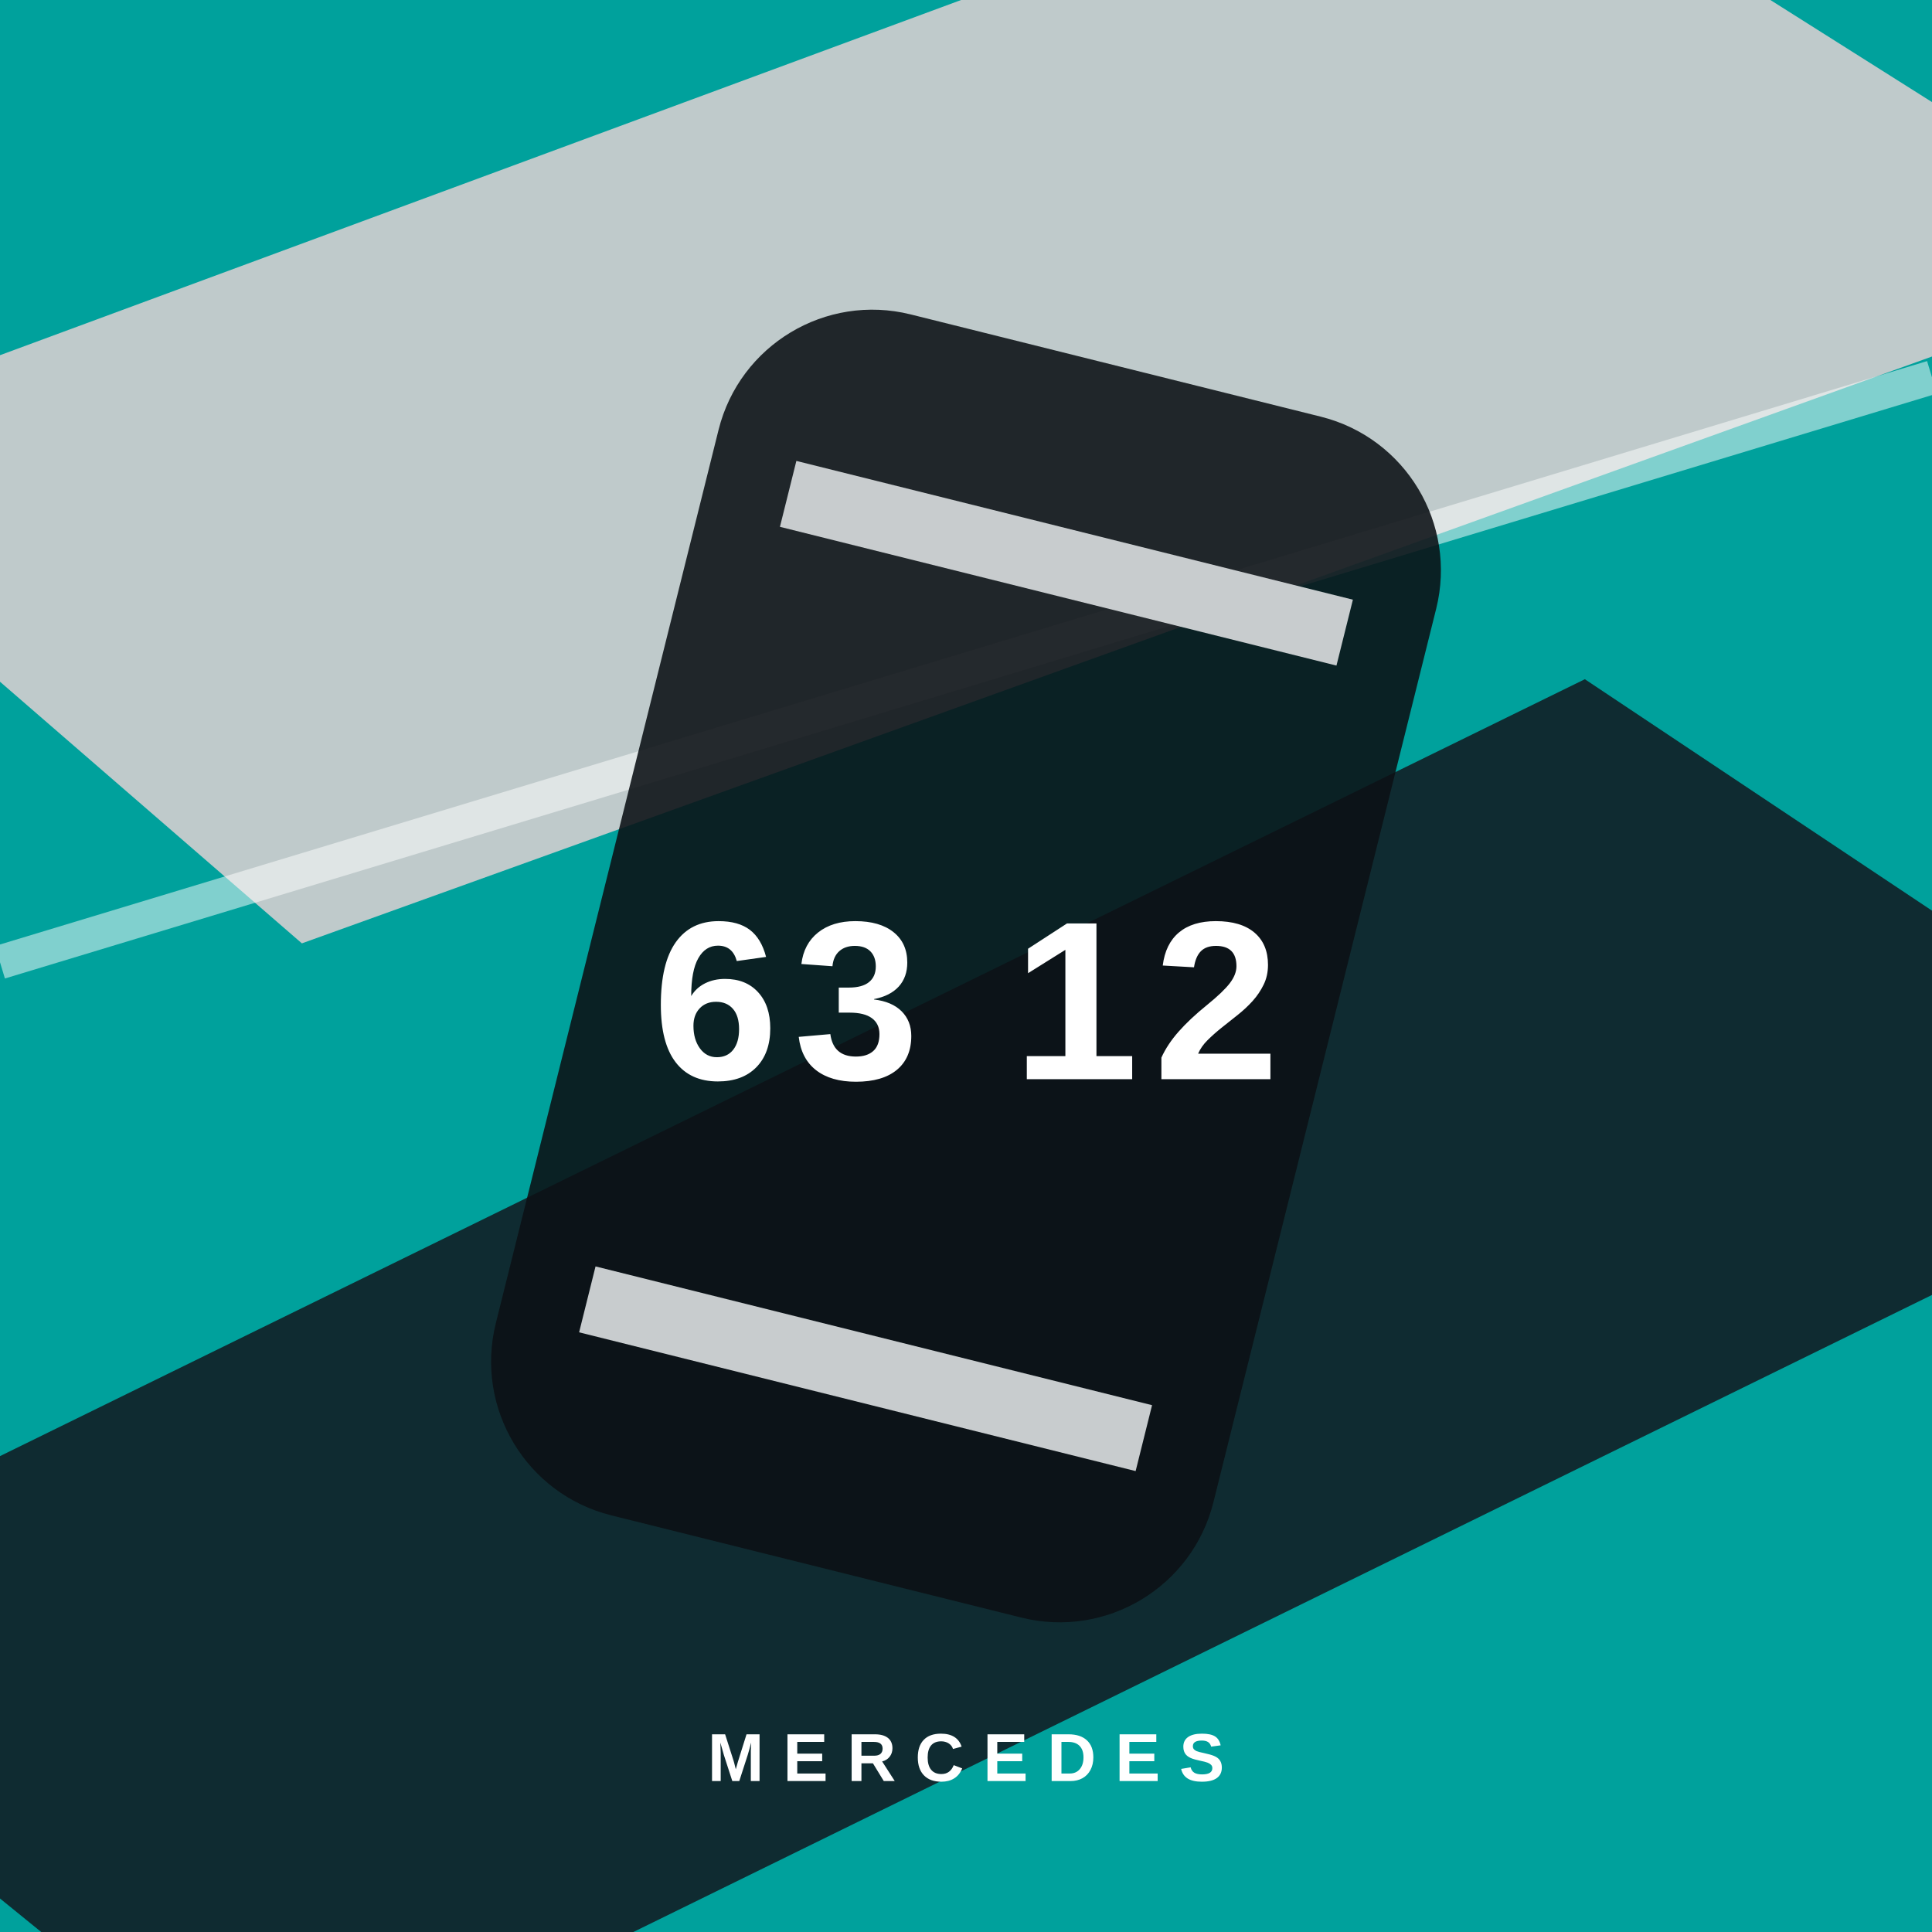
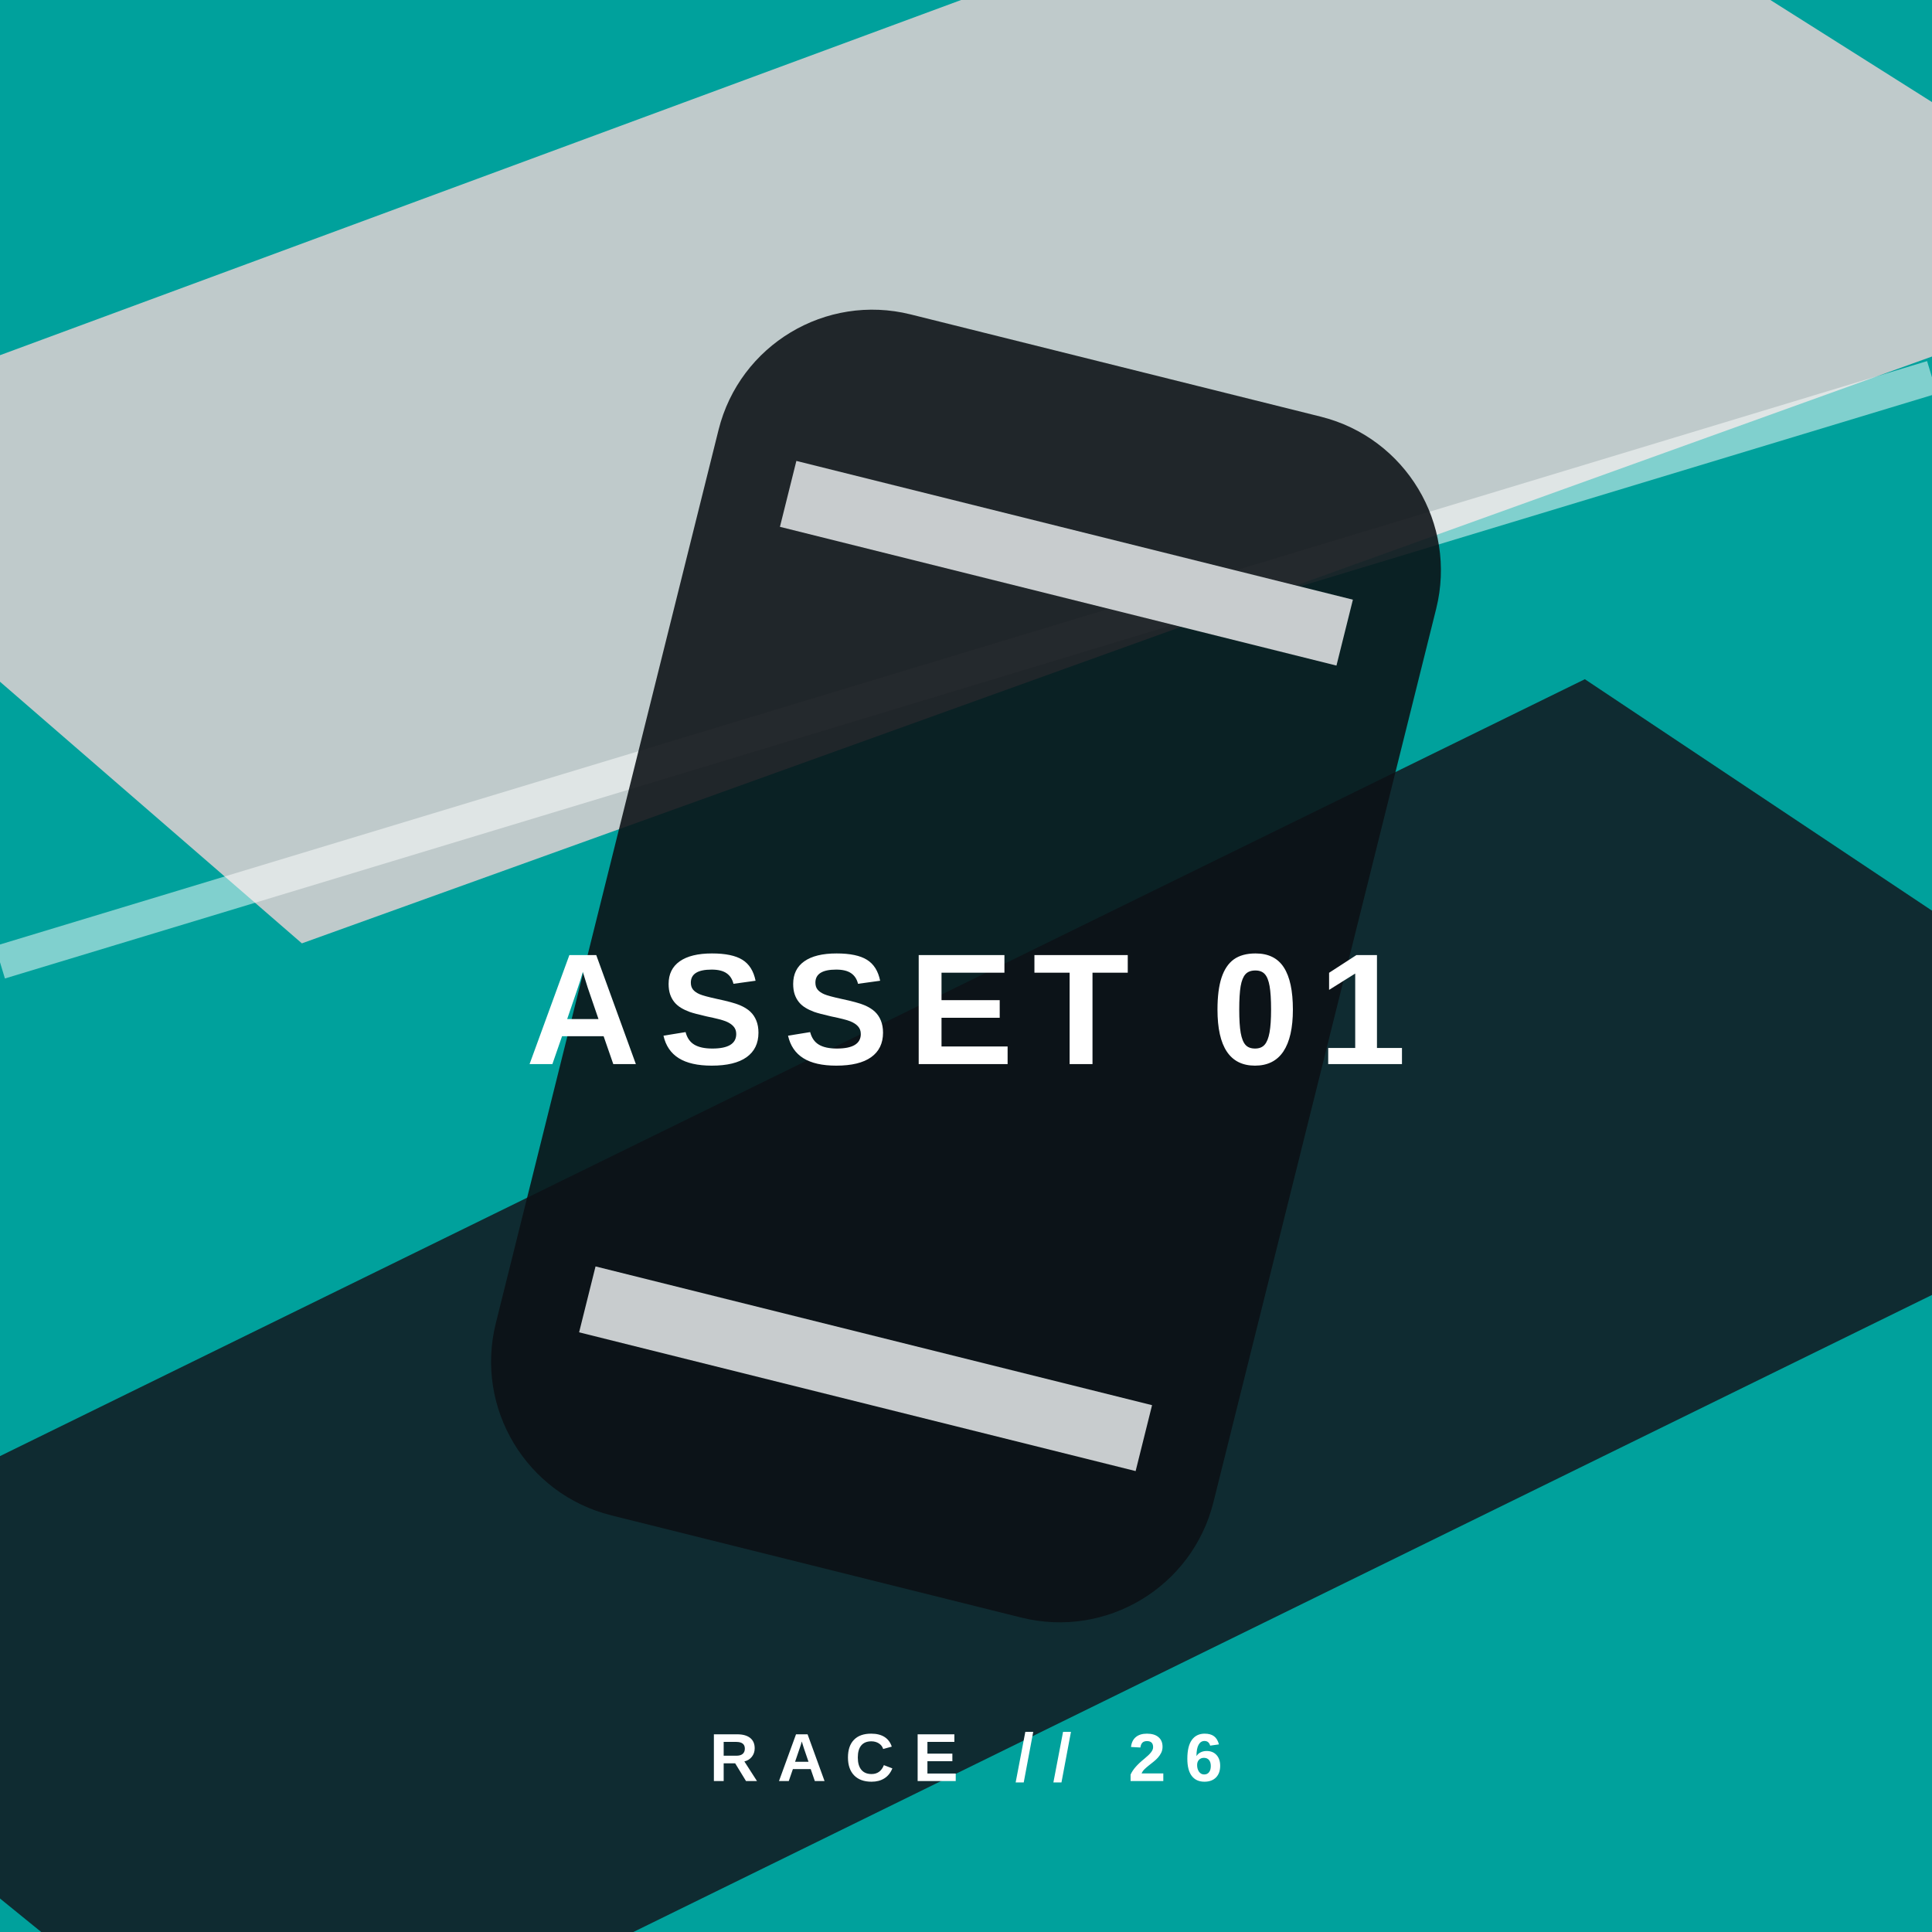
<svg xmlns="http://www.w3.org/2000/svg" width="512" height="512" viewBox="0 0 512 512">
  <rect width="512" height="512" fill="#00A19C" />
  <path d="M-70 120 L390 -50 L580 70 L80 250 Z" fill="#C8CCCE" opacity=".95" />
  <path d="M-90 430 L420 180 L600 300 L70 560 Z" fill="#111820" opacity=".86" />
  <path d="M0 255 L512 100" stroke="#fff" stroke-opacity=".5" stroke-width="9" />
  <g transform="rotate(14 256 256)">
    <rect x="158" y="92" width="196" height="328" rx="42" fill="#0b1014" opacity=".88" />
    <path d="M180 146 H332" stroke="#C8CCCE" stroke-width="18" />
    <path d="M180 366 H332" stroke="#C8CCCE" stroke-width="18" />
  </g>
-   <text x="256" y="286" text-anchor="middle" fill="#fff" font-family="Arial, sans-serif" font-size="60" font-weight="700" letter-spacing="4">63 12</text>
-   <text x="256" y="472" text-anchor="middle" fill="#fff" font-family="Arial, sans-serif" font-size="18" font-weight="700" letter-spacing="5">MERCEDES</text>
+   <text x="256" y="282" text-anchor="middle" fill="#fff" font-family="Arial, sans-serif" font-size="42" font-weight="700" letter-spacing="5">ASSET 01</text>
+   <text x="256" y="472" text-anchor="middle" fill="#fff" font-family="Arial, sans-serif" font-size="18" font-weight="700" letter-spacing="5">RACE // 26</text>
</svg>
